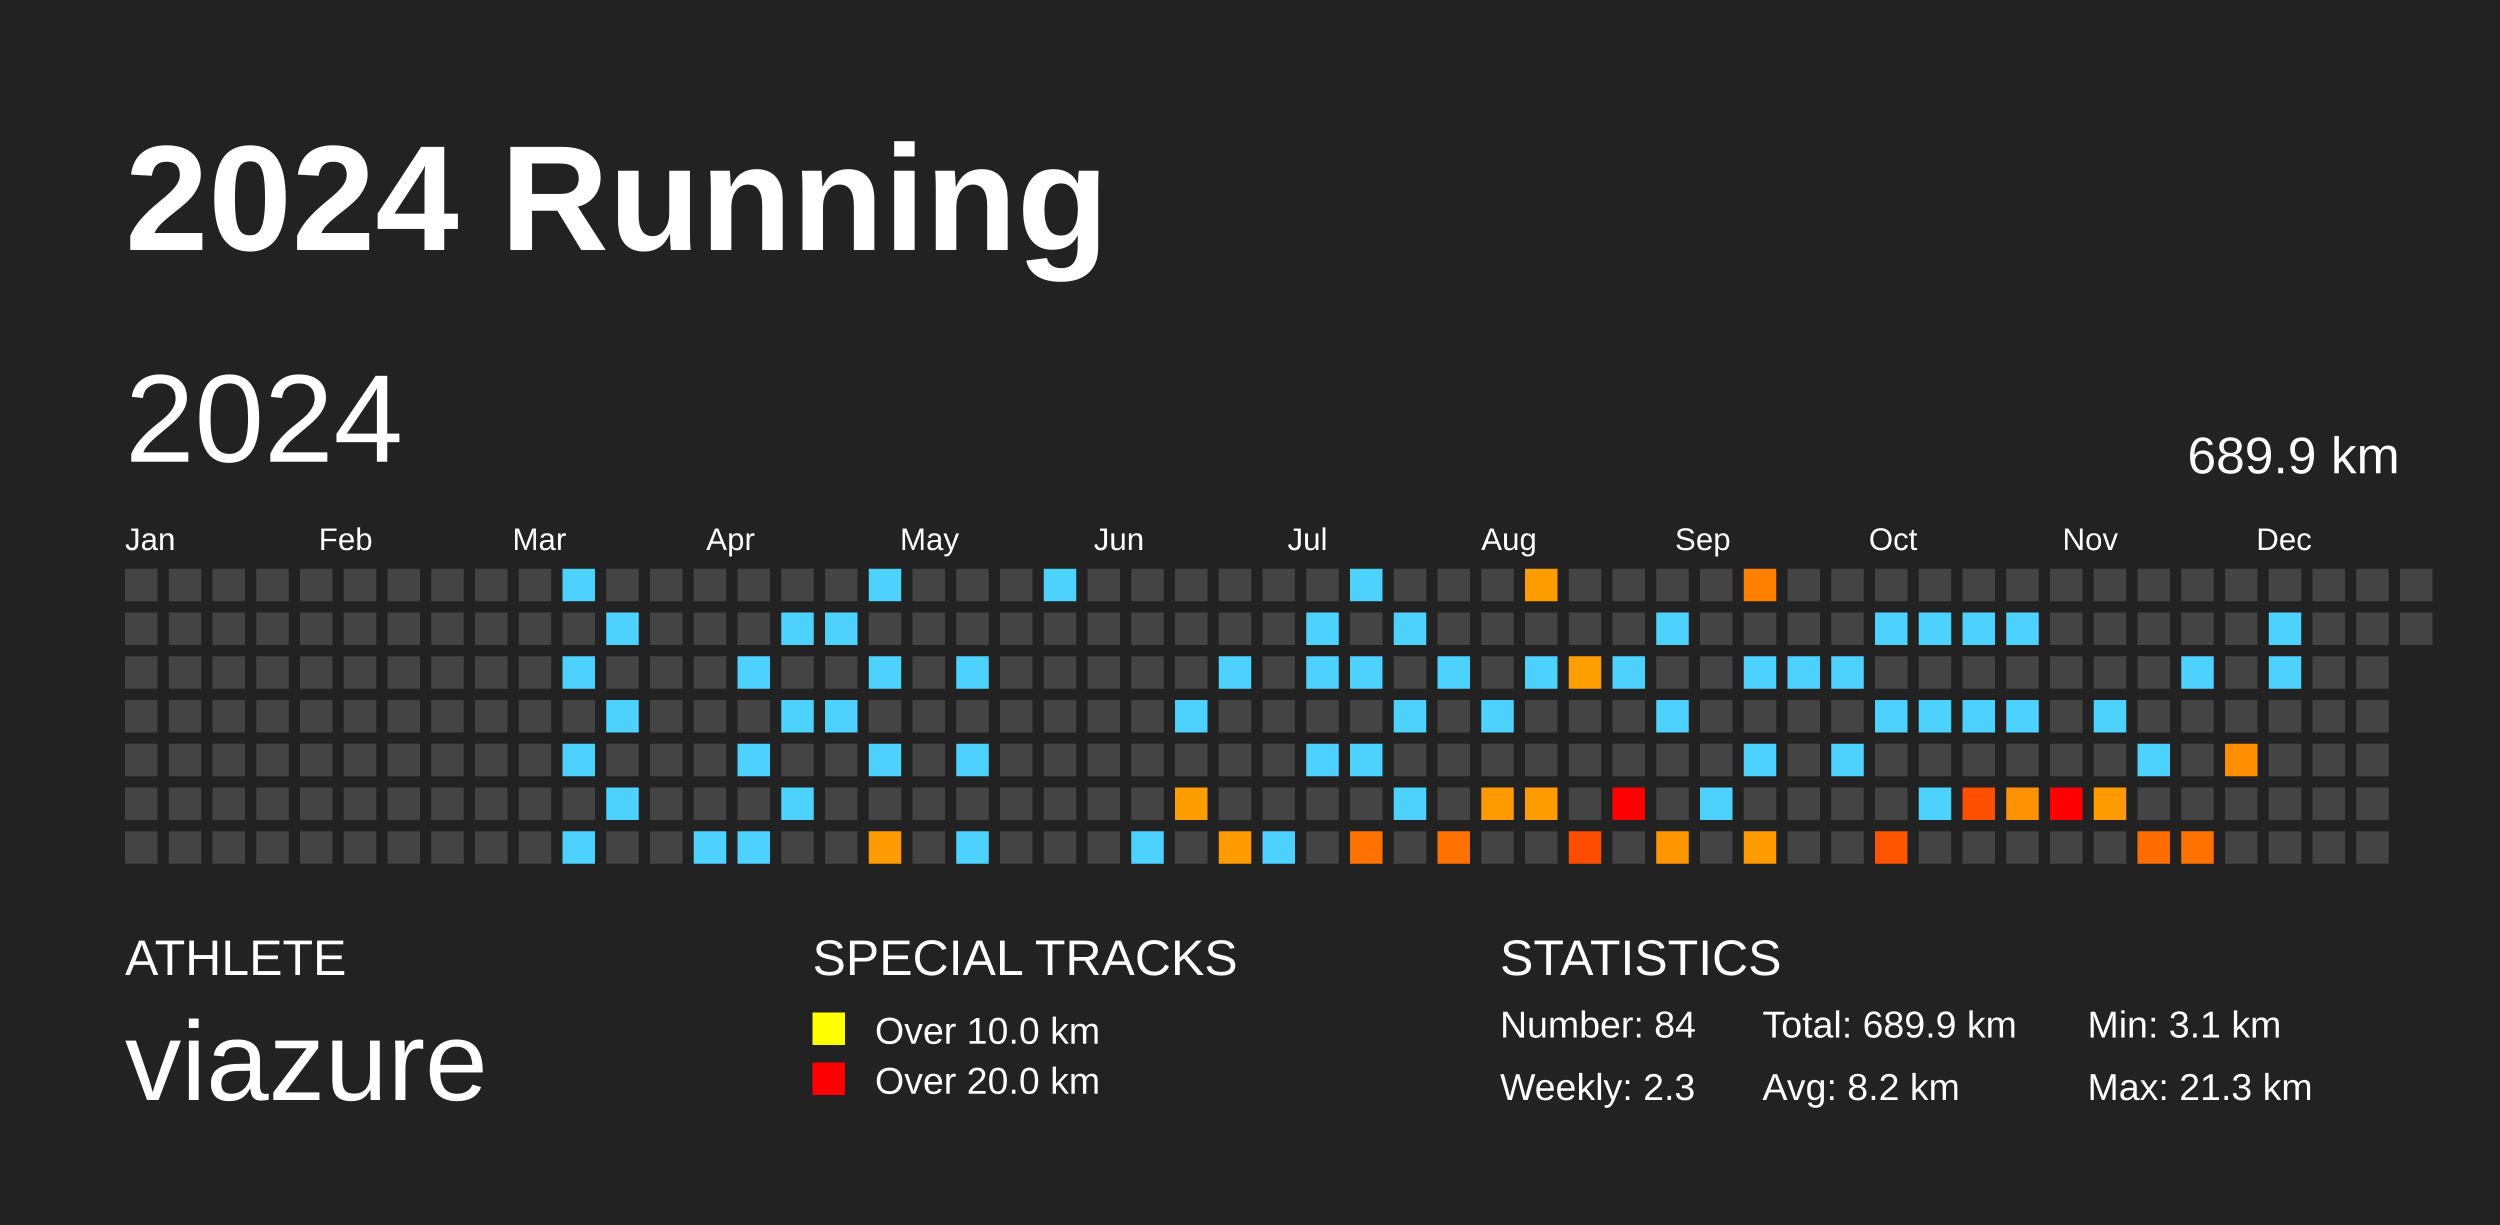
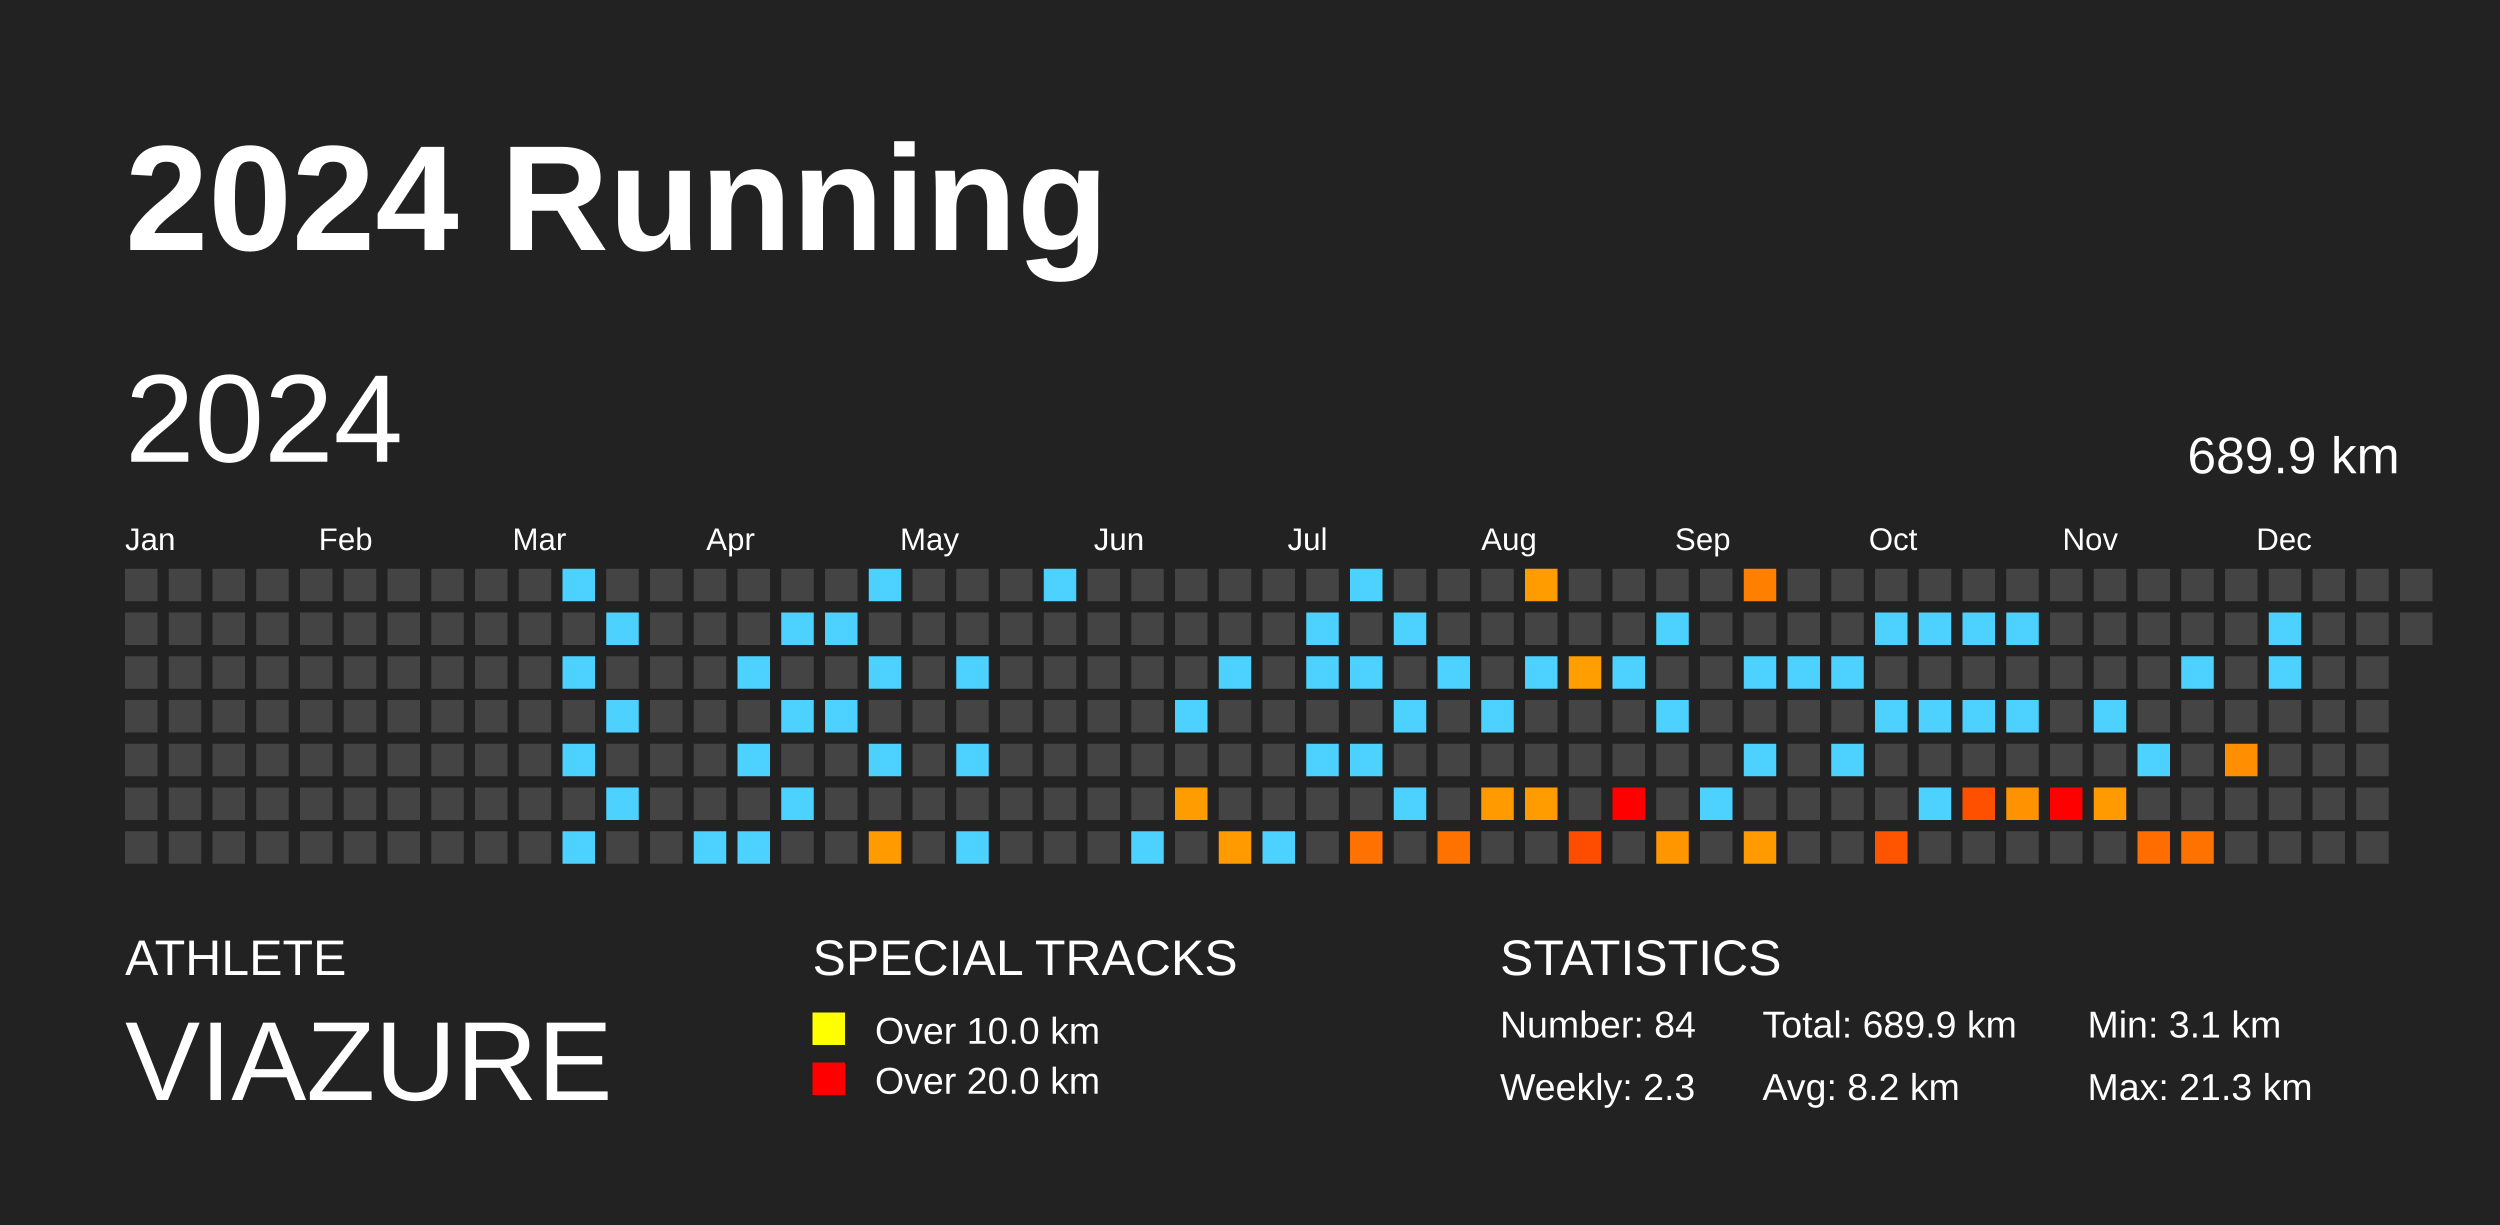
<svg xmlns="http://www.w3.org/2000/svg" baseProfile="full" height="98mm" version="1.1" viewBox="0,0,200,98" width="200mm">
  <defs />
  <rect fill="#222222" height="98" width="200" x="0" y="0" />
  <text fill="#FFFFFF" style="font-size:12px; font-family:Arial; font-weight:bold;" x="10" y="20">2024 Running</text>
  <text fill="#FFFFFF" style="font-size:4px; font-family:Arial" x="10" y="78">ATHLETE</text>
-   <text fill="#FFFFFF" style="font-size:9px; font-family:Arial" x="10" y="88">viazure</text>
+   <text fill="#FFFFFF" style="font-size:9px; font-family:Arial" x="10" y="88">VIAZURE</text>
  <text fill="#FFFFFF" style="font-size:4px; font-family:Arial" x="65" y="78">SPECIAL TRACKS</text>
  <rect fill="yellow" height="2.6" width="2.6" x="65" y="81" />
  <text fill="#FFFFFF" style="font-size:3px; font-family:Arial" x="70" y="83.5">Over 10.0 km</text>
  <rect fill="red" height="2.6" width="2.6" x="65" y="85" />
  <text fill="#FFFFFF" style="font-size:3px; font-family:Arial" x="70" y="87.5">Over 20.0 km</text>
  <text fill="#FFFFFF" style="font-size:4px; font-family:Arial" x="120" y="78">STATISTICS</text>
  <text fill="#FFFFFF" style="font-size:3px; font-family:Arial" x="120" y="83">Number: 84</text>
  <text fill="#FFFFFF" style="font-size:3px; font-family:Arial" x="120" y="88">Weekly: 2.3</text>
  <text fill="#FFFFFF" style="font-size:3px; font-family:Arial" x="141" y="83">Total: 689.9 km</text>
  <text fill="#FFFFFF" style="font-size:3px; font-family:Arial" x="141" y="88">Avg: 8.2 km</text>
  <text fill="#FFFFFF" style="font-size:3px; font-family:Arial" x="167" y="83">Min: 3.1 km</text>
  <text fill="#FFFFFF" style="font-size:3px; font-family:Arial" x="167" y="88">Max: 21.3 km</text>
  <text dominant-baseline="hanging" fill="#FFFFFF" style="font-size:10.0px; font-family:Arial;" x="10" y="30">2024</text>
  <text dominant-baseline="hanging" fill="#FFFFFF" style="font-size:4.125px; font-family:Arial;" x="175" y="35">689.9 km</text>
  <text fill="#FFFFFF" style="font-size:2.5px; font-family:Arial" x="10.0" y="44">Jan</text>
  <text fill="#FFFFFF" style="font-size:2.5px; font-family:Arial" x="25.5" y="44">Feb</text>
  <text fill="#FFFFFF" style="font-size:2.5px; font-family:Arial" x="41.0" y="44">Mar</text>
  <text fill="#FFFFFF" style="font-size:2.5px; font-family:Arial" x="56.5" y="44">Apr</text>
  <text fill="#FFFFFF" style="font-size:2.5px; font-family:Arial" x="72.0" y="44">May</text>
  <text fill="#FFFFFF" style="font-size:2.5px; font-family:Arial" x="87.5" y="44">Jun</text>
  <text fill="#FFFFFF" style="font-size:2.5px; font-family:Arial" x="103.0" y="44">Jul</text>
  <text fill="#FFFFFF" style="font-size:2.5px; font-family:Arial" x="118.5" y="44">Aug</text>
  <text fill="#FFFFFF" style="font-size:2.5px; font-family:Arial" x="134.0" y="44">Sep</text>
  <text fill="#FFFFFF" style="font-size:2.5px; font-family:Arial" x="149.5" y="44">Oct</text>
  <text fill="#FFFFFF" style="font-size:2.5px; font-family:Arial" x="165.0" y="44">Nov</text>
  <text fill="#FFFFFF" style="font-size:2.5px; font-family:Arial" x="180.5" y="44">Dec</text>
  <rect fill="#444444" height="2.6" width="2.6" x="10.0" y="45.5" />
  <rect fill="#444444" height="2.6" width="2.6" x="10.0" y="49.0" />
  <rect fill="#444444" height="2.6" width="2.6" x="10.0" y="52.5" />
  <rect fill="#444444" height="2.6" width="2.6" x="10.0" y="56.0" />
  <rect fill="#444444" height="2.6" width="2.6" x="10.0" y="59.5" />
  <rect fill="#444444" height="2.6" width="2.6" x="10.0" y="63.0" />
  <rect fill="#444444" height="2.6" width="2.6" x="10.0" y="66.5" />
  <rect fill="#444444" height="2.6" width="2.6" x="13.5" y="45.5" />
  <rect fill="#444444" height="2.6" width="2.6" x="13.5" y="49.0" />
  <rect fill="#444444" height="2.6" width="2.6" x="13.5" y="52.5" />
  <rect fill="#444444" height="2.6" width="2.6" x="13.5" y="56.0" />
  <rect fill="#444444" height="2.6" width="2.6" x="13.5" y="59.5" />
  <rect fill="#444444" height="2.6" width="2.6" x="13.5" y="63.0" />
  <rect fill="#444444" height="2.6" width="2.6" x="13.5" y="66.5" />
  <rect fill="#444444" height="2.6" width="2.6" x="17.0" y="45.5" />
  <rect fill="#444444" height="2.6" width="2.6" x="17.0" y="49.0" />
  <rect fill="#444444" height="2.6" width="2.6" x="17.0" y="52.5" />
  <rect fill="#444444" height="2.6" width="2.6" x="17.0" y="56.0" />
  <rect fill="#444444" height="2.6" width="2.6" x="17.0" y="59.5" />
  <rect fill="#444444" height="2.6" width="2.6" x="17.0" y="63.0" />
  <rect fill="#444444" height="2.6" width="2.6" x="17.0" y="66.5" />
  <rect fill="#444444" height="2.6" width="2.6" x="20.5" y="45.5" />
  <rect fill="#444444" height="2.6" width="2.6" x="20.5" y="49.0" />
  <rect fill="#444444" height="2.6" width="2.6" x="20.5" y="52.5" />
  <rect fill="#444444" height="2.6" width="2.6" x="20.5" y="56.0" />
  <rect fill="#444444" height="2.6" width="2.6" x="20.5" y="59.5" />
  <rect fill="#444444" height="2.6" width="2.6" x="20.5" y="63.0" />
  <rect fill="#444444" height="2.6" width="2.6" x="20.5" y="66.5" />
  <rect fill="#444444" height="2.6" width="2.6" x="24.0" y="45.5" />
  <rect fill="#444444" height="2.6" width="2.6" x="24.0" y="49.0" />
  <rect fill="#444444" height="2.6" width="2.6" x="24.0" y="52.5" />
  <rect fill="#444444" height="2.6" width="2.6" x="24.0" y="56.0" />
  <rect fill="#444444" height="2.6" width="2.6" x="24.0" y="59.5" />
  <rect fill="#444444" height="2.6" width="2.6" x="24.0" y="63.0" />
  <rect fill="#444444" height="2.6" width="2.6" x="24.0" y="66.5" />
  <rect fill="#444444" height="2.6" width="2.6" x="27.5" y="45.5" />
  <rect fill="#444444" height="2.6" width="2.6" x="27.5" y="49.0" />
  <rect fill="#444444" height="2.6" width="2.6" x="27.5" y="52.5" />
  <rect fill="#444444" height="2.6" width="2.6" x="27.5" y="56.0" />
  <rect fill="#444444" height="2.6" width="2.6" x="27.5" y="59.5" />
  <rect fill="#444444" height="2.6" width="2.6" x="27.5" y="63.0" />
  <rect fill="#444444" height="2.6" width="2.6" x="27.5" y="66.5" />
  <rect fill="#444444" height="2.6" width="2.6" x="31.0" y="45.5" />
  <rect fill="#444444" height="2.6" width="2.6" x="31.0" y="49.0" />
  <rect fill="#444444" height="2.6" width="2.6" x="31.0" y="52.5" />
  <rect fill="#444444" height="2.6" width="2.6" x="31.0" y="56.0" />
  <rect fill="#444444" height="2.6" width="2.6" x="31.0" y="59.5" />
  <rect fill="#444444" height="2.6" width="2.6" x="31.0" y="63.0" />
  <rect fill="#444444" height="2.6" width="2.6" x="31.0" y="66.5" />
  <rect fill="#444444" height="2.6" width="2.6" x="34.5" y="45.5" />
  <rect fill="#444444" height="2.6" width="2.6" x="34.5" y="49.0" />
  <rect fill="#444444" height="2.6" width="2.6" x="34.5" y="52.5" />
  <rect fill="#444444" height="2.6" width="2.6" x="34.5" y="56.0" />
  <rect fill="#444444" height="2.6" width="2.6" x="34.5" y="59.5" />
  <rect fill="#444444" height="2.6" width="2.6" x="34.5" y="63.0" />
  <rect fill="#444444" height="2.6" width="2.6" x="34.5" y="66.5" />
  <rect fill="#444444" height="2.6" width="2.6" x="38.0" y="45.5" />
  <rect fill="#444444" height="2.6" width="2.6" x="38.0" y="49.0" />
  <rect fill="#444444" height="2.6" width="2.6" x="38.0" y="52.5" />
  <rect fill="#444444" height="2.6" width="2.6" x="38.0" y="56.0" />
  <rect fill="#444444" height="2.6" width="2.6" x="38.0" y="59.5" />
  <rect fill="#444444" height="2.6" width="2.6" x="38.0" y="63.0" />
  <rect fill="#444444" height="2.6" width="2.6" x="38.0" y="66.5" />
  <rect fill="#444444" height="2.6" width="2.6" x="41.5" y="45.5" />
  <rect fill="#444444" height="2.6" width="2.6" x="41.5" y="49.0" />
  <rect fill="#444444" height="2.6" width="2.6" x="41.5" y="52.5" />
  <rect fill="#444444" height="2.6" width="2.6" x="41.5" y="56.0" />
  <rect fill="#444444" height="2.6" width="2.6" x="41.5" y="59.5" />
  <rect fill="#444444" height="2.6" width="2.6" x="41.5" y="63.0" />
  <rect fill="#444444" height="2.6" width="2.6" x="41.5" y="66.5" />
  <rect fill="#4dd2ff" height="2.6" width="2.6" x="45.0" y="45.5" />
  <rect fill="#444444" height="2.6" width="2.6" x="45.0" y="49.0" />
  <rect fill="#4dd2ff" height="2.6" width="2.6" x="45.0" y="52.5" />
  <rect fill="#444444" height="2.6" width="2.6" x="45.0" y="56.0" />
  <rect fill="#4dd2ff" height="2.6" width="2.6" x="45.0" y="59.5" />
  <rect fill="#444444" height="2.6" width="2.6" x="45.0" y="63.0" />
  <rect fill="#4dd2ff" height="2.6" width="2.6" x="45.0" y="66.5" />
  <rect fill="#444444" height="2.6" width="2.6" x="48.5" y="45.5" />
  <rect fill="#4dd2ff" height="2.6" width="2.6" x="48.5" y="49.0" />
  <rect fill="#444444" height="2.6" width="2.6" x="48.5" y="52.5" />
  <rect fill="#4dd2ff" height="2.6" width="2.6" x="48.5" y="56.0" />
  <rect fill="#444444" height="2.6" width="2.6" x="48.5" y="59.5" />
  <rect fill="#4dd2ff" height="2.6" width="2.6" x="48.5" y="63.0" />
  <rect fill="#444444" height="2.6" width="2.6" x="48.5" y="66.5" />
  <rect fill="#444444" height="2.6" width="2.6" x="52.0" y="45.5" />
  <rect fill="#444444" height="2.6" width="2.6" x="52.0" y="49.0" />
  <rect fill="#444444" height="2.6" width="2.6" x="52.0" y="52.5" />
  <rect fill="#444444" height="2.6" width="2.6" x="52.0" y="56.0" />
  <rect fill="#444444" height="2.6" width="2.6" x="52.0" y="59.5" />
  <rect fill="#444444" height="2.6" width="2.6" x="52.0" y="63.0" />
  <rect fill="#444444" height="2.6" width="2.6" x="52.0" y="66.5" />
  <rect fill="#444444" height="2.6" width="2.6" x="55.5" y="45.5" />
  <rect fill="#444444" height="2.6" width="2.6" x="55.5" y="49.0" />
  <rect fill="#444444" height="2.6" width="2.6" x="55.5" y="52.5" />
  <rect fill="#444444" height="2.6" width="2.6" x="55.5" y="56.0" />
  <rect fill="#444444" height="2.6" width="2.6" x="55.5" y="59.5" />
  <rect fill="#444444" height="2.6" width="2.6" x="55.5" y="63.0" />
  <rect fill="#4dd2ff" height="2.6" width="2.6" x="55.5" y="66.5" />
  <rect fill="#444444" height="2.6" width="2.6" x="59.0" y="45.5" />
  <rect fill="#444444" height="2.6" width="2.6" x="59.0" y="49.0" />
  <rect fill="#4dd2ff" height="2.6" width="2.6" x="59.0" y="52.5" />
  <rect fill="#444444" height="2.6" width="2.6" x="59.0" y="56.0" />
  <rect fill="#4dd2ff" height="2.6" width="2.6" x="59.0" y="59.5" />
  <rect fill="#444444" height="2.6" width="2.6" x="59.0" y="63.0" />
  <rect fill="#4dd2ff" height="2.6" width="2.6" x="59.0" y="66.5" />
  <rect fill="#444444" height="2.6" width="2.6" x="62.5" y="45.5" />
  <rect fill="#4dd2ff" height="2.6" width="2.6" x="62.5" y="49.0" />
  <rect fill="#444444" height="2.6" width="2.6" x="62.5" y="52.5" />
  <rect fill="#4dd2ff" height="2.6" width="2.6" x="62.5" y="56.0" />
  <rect fill="#444444" height="2.6" width="2.6" x="62.5" y="59.5" />
  <rect fill="#4dd2ff" height="2.6" width="2.6" x="62.5" y="63.0" />
  <rect fill="#444444" height="2.6" width="2.6" x="62.5" y="66.5" />
  <rect fill="#444444" height="2.6" width="2.6" x="66.0" y="45.5" />
  <rect fill="#4dd2ff" height="2.6" width="2.6" x="66.0" y="49.0" />
  <rect fill="#444444" height="2.6" width="2.6" x="66.0" y="52.5" />
  <rect fill="#4dd2ff" height="2.6" width="2.6" x="66.0" y="56.0" />
  <rect fill="#444444" height="2.6" width="2.6" x="66.0" y="59.5" />
  <rect fill="#444444" height="2.6" width="2.6" x="66.0" y="63.0" />
  <rect fill="#444444" height="2.6" width="2.6" x="66.0" y="66.5" />
  <rect fill="#4dd2ff" height="2.6" width="2.6" x="69.5" y="45.5" />
  <rect fill="#444444" height="2.6" width="2.6" x="69.5" y="49.0" />
  <rect fill="#4dd2ff" height="2.6" width="2.6" x="69.5" y="52.5" />
  <rect fill="#444444" height="2.6" width="2.6" x="69.5" y="56.0" />
  <rect fill="#4dd2ff" height="2.6" width="2.6" x="69.5" y="59.5" />
  <rect fill="#444444" height="2.6" width="2.6" x="69.5" y="63.0" />
  <rect fill="#ff9b00" height="2.6" width="2.6" x="69.5" y="66.5" />
  <rect fill="#444444" height="2.6" width="2.6" x="73.0" y="45.5" />
  <rect fill="#444444" height="2.6" width="2.6" x="73.0" y="49.0" />
  <rect fill="#444444" height="2.6" width="2.6" x="73.0" y="52.5" />
  <rect fill="#444444" height="2.6" width="2.6" x="73.0" y="56.0" />
  <rect fill="#444444" height="2.6" width="2.6" x="73.0" y="59.5" />
  <rect fill="#444444" height="2.6" width="2.6" x="73.0" y="63.0" />
  <rect fill="#444444" height="2.6" width="2.6" x="73.0" y="66.5" />
  <rect fill="#444444" height="2.6" width="2.6" x="76.5" y="45.5" />
  <rect fill="#444444" height="2.6" width="2.6" x="76.5" y="49.0" />
  <rect fill="#4dd2ff" height="2.6" width="2.6" x="76.5" y="52.5" />
  <rect fill="#444444" height="2.6" width="2.6" x="76.5" y="56.0" />
  <rect fill="#4dd2ff" height="2.6" width="2.6" x="76.5" y="59.5" />
  <rect fill="#444444" height="2.6" width="2.6" x="76.5" y="63.0" />
  <rect fill="#4dd2ff" height="2.6" width="2.6" x="76.5" y="66.5" />
  <rect fill="#444444" height="2.6" width="2.6" x="80.0" y="45.5" />
  <rect fill="#444444" height="2.6" width="2.6" x="80.0" y="49.0" />
  <rect fill="#444444" height="2.6" width="2.6" x="80.0" y="52.5" />
  <rect fill="#444444" height="2.6" width="2.6" x="80.0" y="56.0" />
  <rect fill="#444444" height="2.6" width="2.6" x="80.0" y="59.5" />
  <rect fill="#444444" height="2.6" width="2.6" x="80.0" y="63.0" />
  <rect fill="#444444" height="2.6" width="2.6" x="80.0" y="66.5" />
  <rect fill="#4dd2ff" height="2.6" width="2.6" x="83.5" y="45.5" />
  <rect fill="#444444" height="2.6" width="2.6" x="83.5" y="49.0" />
  <rect fill="#444444" height="2.6" width="2.6" x="83.5" y="52.5" />
  <rect fill="#444444" height="2.6" width="2.6" x="83.5" y="56.0" />
  <rect fill="#444444" height="2.6" width="2.6" x="83.5" y="59.5" />
  <rect fill="#444444" height="2.6" width="2.6" x="83.5" y="63.0" />
  <rect fill="#444444" height="2.6" width="2.6" x="83.5" y="66.5" />
  <rect fill="#444444" height="2.6" width="2.6" x="87.0" y="45.5" />
  <rect fill="#444444" height="2.6" width="2.6" x="87.0" y="49.0" />
  <rect fill="#444444" height="2.6" width="2.6" x="87.0" y="52.5" />
  <rect fill="#444444" height="2.6" width="2.6" x="87.0" y="56.0" />
  <rect fill="#444444" height="2.6" width="2.6" x="87.0" y="59.5" />
  <rect fill="#444444" height="2.6" width="2.6" x="87.0" y="63.0" />
  <rect fill="#444444" height="2.6" width="2.6" x="87.0" y="66.5" />
  <rect fill="#444444" height="2.6" width="2.6" x="90.5" y="45.5" />
  <rect fill="#444444" height="2.6" width="2.6" x="90.5" y="49.0" />
  <rect fill="#444444" height="2.6" width="2.6" x="90.5" y="52.5" />
  <rect fill="#444444" height="2.6" width="2.6" x="90.5" y="56.0" />
  <rect fill="#444444" height="2.6" width="2.6" x="90.5" y="59.5" />
  <rect fill="#444444" height="2.6" width="2.6" x="90.5" y="63.0" />
  <rect fill="#4dd2ff" height="2.6" width="2.6" x="90.5" y="66.5" />
  <rect fill="#444444" height="2.6" width="2.6" x="94.0" y="45.5" />
  <rect fill="#444444" height="2.6" width="2.6" x="94.0" y="49.0" />
  <rect fill="#444444" height="2.6" width="2.6" x="94.0" y="52.5" />
  <rect fill="#4dd2ff" height="2.6" width="2.6" x="94.0" y="56.0" />
  <rect fill="#444444" height="2.6" width="2.6" x="94.0" y="59.5" />
  <rect fill="#ff9d00" height="2.6" width="2.6" x="94.0" y="63.0" />
  <rect fill="#444444" height="2.6" width="2.6" x="94.0" y="66.5" />
  <rect fill="#444444" height="2.6" width="2.6" x="97.5" y="45.5" />
  <rect fill="#444444" height="2.6" width="2.6" x="97.5" y="49.0" />
  <rect fill="#4dd2ff" height="2.6" width="2.6" x="97.5" y="52.5" />
  <rect fill="#444444" height="2.6" width="2.6" x="97.5" y="56.0" />
  <rect fill="#444444" height="2.6" width="2.6" x="97.5" y="59.5" />
  <rect fill="#444444" height="2.6" width="2.6" x="97.5" y="63.0" />
  <rect fill="#ff9a00" height="2.6" width="2.6" x="97.5" y="66.5" />
  <rect fill="#444444" height="2.6" width="2.6" x="101.0" y="45.5" />
  <rect fill="#444444" height="2.6" width="2.6" x="101.0" y="49.0" />
  <rect fill="#444444" height="2.6" width="2.6" x="101.0" y="52.5" />
  <rect fill="#444444" height="2.6" width="2.6" x="101.0" y="56.0" />
  <rect fill="#444444" height="2.6" width="2.6" x="101.0" y="59.5" />
  <rect fill="#444444" height="2.6" width="2.6" x="101.0" y="63.0" />
  <rect fill="#4dd2ff" height="2.6" width="2.6" x="101.0" y="66.5" />
  <rect fill="#444444" height="2.6" width="2.6" x="104.5" y="45.5" />
  <rect fill="#4dd2ff" height="2.6" width="2.6" x="104.5" y="49.0" />
  <rect fill="#4dd2ff" height="2.6" width="2.6" x="104.5" y="52.5" />
  <rect fill="#444444" height="2.6" width="2.6" x="104.5" y="56.0" />
  <rect fill="#4dd2ff" height="2.6" width="2.6" x="104.5" y="59.5" />
  <rect fill="#444444" height="2.6" width="2.6" x="104.5" y="63.0" />
  <rect fill="#444444" height="2.6" width="2.6" x="104.5" y="66.5" />
  <rect fill="#4dd2ff" height="2.6" width="2.6" x="108.0" y="45.5" />
  <rect fill="#444444" height="2.6" width="2.6" x="108.0" y="49.0" />
  <rect fill="#4dd2ff" height="2.6" width="2.6" x="108.0" y="52.5" />
  <rect fill="#444444" height="2.6" width="2.6" x="108.0" y="56.0" />
  <rect fill="#4dd2ff" height="2.6" width="2.6" x="108.0" y="59.5" />
  <rect fill="#444444" height="2.6" width="2.6" x="108.0" y="63.0" />
  <rect fill="#ff7100" height="2.6" width="2.6" x="108.0" y="66.5" />
  <rect fill="#444444" height="2.6" width="2.6" x="111.5" y="45.5" />
  <rect fill="#4dd2ff" height="2.6" width="2.6" x="111.5" y="49.0" />
  <rect fill="#444444" height="2.6" width="2.6" x="111.5" y="52.5" />
  <rect fill="#4dd2ff" height="2.6" width="2.6" x="111.5" y="56.0" />
  <rect fill="#444444" height="2.6" width="2.6" x="111.5" y="59.5" />
  <rect fill="#4dd2ff" height="2.6" width="2.6" x="111.5" y="63.0" />
  <rect fill="#444444" height="2.6" width="2.6" x="111.5" y="66.5" />
  <rect fill="#444444" height="2.6" width="2.6" x="115.0" y="45.5" />
  <rect fill="#444444" height="2.6" width="2.6" x="115.0" y="49.0" />
  <rect fill="#4dd2ff" height="2.6" width="2.6" x="115.0" y="52.5" />
  <rect fill="#444444" height="2.6" width="2.6" x="115.0" y="56.0" />
  <rect fill="#444444" height="2.6" width="2.6" x="115.0" y="59.5" />
  <rect fill="#444444" height="2.6" width="2.6" x="115.0" y="63.0" />
  <rect fill="#ff7200" height="2.6" width="2.6" x="115.0" y="66.5" />
  <rect fill="#444444" height="2.6" width="2.6" x="118.5" y="45.5" />
  <rect fill="#444444" height="2.6" width="2.6" x="118.5" y="49.0" />
  <rect fill="#444444" height="2.6" width="2.6" x="118.5" y="52.5" />
  <rect fill="#4dd2ff" height="2.6" width="2.6" x="118.5" y="56.0" />
  <rect fill="#444444" height="2.6" width="2.6" x="118.5" y="59.5" />
  <rect fill="#ff9b00" height="2.6" width="2.6" x="118.5" y="63.0" />
  <rect fill="#444444" height="2.6" width="2.6" x="118.5" y="66.5" />
  <rect fill="#ff9d00" height="2.6" width="2.6" x="122.0" y="45.5" />
  <rect fill="#444444" height="2.6" width="2.6" x="122.0" y="49.0" />
  <rect fill="#4dd2ff" height="2.6" width="2.6" x="122.0" y="52.5" />
  <rect fill="#444444" height="2.6" width="2.6" x="122.0" y="56.0" />
  <rect fill="#444444" height="2.6" width="2.6" x="122.0" y="59.5" />
  <rect fill="#ff9c00" height="2.6" width="2.6" x="122.0" y="63.0" />
  <rect fill="#444444" height="2.6" width="2.6" x="122.0" y="66.5" />
  <rect fill="#444444" height="2.6" width="2.6" x="125.5" y="45.5" />
  <rect fill="#444444" height="2.6" width="2.6" x="125.5" y="49.0" />
  <rect fill="#ff9e00" height="2.6" width="2.6" x="125.5" y="52.5" />
  <rect fill="#444444" height="2.6" width="2.6" x="125.5" y="56.0" />
  <rect fill="#444444" height="2.6" width="2.6" x="125.5" y="59.5" />
  <rect fill="#444444" height="2.6" width="2.6" x="125.5" y="63.0" />
  <rect fill="#ff4d00" height="2.6" width="2.6" x="125.5" y="66.5" />
  <rect fill="#444444" height="2.6" width="2.6" x="129.0" y="45.5" />
  <rect fill="#444444" height="2.6" width="2.6" x="129.0" y="49.0" />
  <rect fill="#4dd2ff" height="2.6" width="2.6" x="129.0" y="52.5" />
  <rect fill="#444444" height="2.6" width="2.6" x="129.0" y="56.0" />
  <rect fill="#444444" height="2.6" width="2.6" x="129.0" y="59.5" />
  <rect fill="red" height="2.6" width="2.6" x="129.0" y="63.0" />
  <rect fill="#444444" height="2.6" width="2.6" x="129.0" y="66.5" />
  <rect fill="#444444" height="2.6" width="2.6" x="132.5" y="45.5" />
  <rect fill="#4dd2ff" height="2.6" width="2.6" x="132.5" y="49.0" />
  <rect fill="#444444" height="2.6" width="2.6" x="132.5" y="52.5" />
  <rect fill="#4dd2ff" height="2.6" width="2.6" x="132.5" y="56.0" />
  <rect fill="#444444" height="2.6" width="2.6" x="132.5" y="59.5" />
  <rect fill="#444444" height="2.6" width="2.6" x="132.5" y="63.0" />
  <rect fill="#ff9600" height="2.6" width="2.6" x="132.5" y="66.5" />
  <rect fill="#444444" height="2.6" width="2.6" x="136.0" y="45.5" />
  <rect fill="#444444" height="2.6" width="2.6" x="136.0" y="49.0" />
  <rect fill="#444444" height="2.6" width="2.6" x="136.0" y="52.5" />
  <rect fill="#444444" height="2.6" width="2.6" x="136.0" y="56.0" />
  <rect fill="#444444" height="2.6" width="2.6" x="136.0" y="59.5" />
  <rect fill="#4dd2ff" height="2.6" width="2.6" x="136.0" y="63.0" />
  <rect fill="#444444" height="2.6" width="2.6" x="136.0" y="66.5" />
  <rect fill="#ff7f00" height="2.6" width="2.6" x="139.5" y="45.5" />
  <rect fill="#444444" height="2.6" width="2.6" x="139.5" y="49.0" />
  <rect fill="#4dd2ff" height="2.6" width="2.6" x="139.5" y="52.5" />
  <rect fill="#444444" height="2.6" width="2.6" x="139.5" y="56.0" />
  <rect fill="#4dd2ff" height="2.6" width="2.6" x="139.5" y="59.5" />
  <rect fill="#444444" height="2.6" width="2.6" x="139.5" y="63.0" />
  <rect fill="#ff9b00" height="2.6" width="2.6" x="139.5" y="66.5" />
  <rect fill="#444444" height="2.6" width="2.6" x="143.0" y="45.5" />
  <rect fill="#444444" height="2.6" width="2.6" x="143.0" y="49.0" />
  <rect fill="#4dd2ff" height="2.6" width="2.6" x="143.0" y="52.5" />
  <rect fill="#444444" height="2.6" width="2.6" x="143.0" y="56.0" />
  <rect fill="#444444" height="2.6" width="2.6" x="143.0" y="59.5" />
  <rect fill="#444444" height="2.6" width="2.6" x="143.0" y="63.0" />
  <rect fill="#444444" height="2.6" width="2.6" x="143.0" y="66.5" />
  <rect fill="#444444" height="2.6" width="2.6" x="146.5" y="45.5" />
  <rect fill="#444444" height="2.6" width="2.6" x="146.5" y="49.0" />
  <rect fill="#4dd2ff" height="2.6" width="2.6" x="146.5" y="52.5" />
  <rect fill="#444444" height="2.6" width="2.6" x="146.5" y="56.0" />
  <rect fill="#4dd2ff" height="2.6" width="2.6" x="146.5" y="59.5" />
  <rect fill="#444444" height="2.6" width="2.6" x="146.5" y="63.0" />
  <rect fill="#444444" height="2.6" width="2.6" x="146.5" y="66.5" />
  <rect fill="#444444" height="2.6" width="2.6" x="150.0" y="45.5" />
  <rect fill="#4dd2ff" height="2.6" width="2.6" x="150.0" y="49.0" />
  <rect fill="#444444" height="2.6" width="2.6" x="150.0" y="52.5" />
  <rect fill="#4dd2ff" height="2.6" width="2.6" x="150.0" y="56.0" />
  <rect fill="#444444" height="2.6" width="2.6" x="150.0" y="59.5" />
  <rect fill="#444444" height="2.6" width="2.6" x="150.0" y="63.0" />
  <rect fill="#ff5400" height="2.6" width="2.6" x="150.0" y="66.5" />
  <rect fill="#444444" height="2.6" width="2.6" x="153.5" y="45.5" />
  <rect fill="#4dd2ff" height="2.6" width="2.6" x="153.5" y="49.0" />
  <rect fill="#444444" height="2.6" width="2.6" x="153.5" y="52.5" />
  <rect fill="#4dd2ff" height="2.6" width="2.6" x="153.5" y="56.0" />
  <rect fill="#444444" height="2.6" width="2.6" x="153.5" y="59.5" />
  <rect fill="#4dd2ff" height="2.6" width="2.6" x="153.5" y="63.0" />
  <rect fill="#444444" height="2.6" width="2.6" x="153.5" y="66.5" />
  <rect fill="#444444" height="2.6" width="2.6" x="157.0" y="45.5" />
  <rect fill="#4dd2ff" height="2.6" width="2.6" x="157.0" y="49.0" />
  <rect fill="#444444" height="2.6" width="2.6" x="157.0" y="52.5" />
  <rect fill="#4dd2ff" height="2.6" width="2.6" x="157.0" y="56.0" />
  <rect fill="#444444" height="2.6" width="2.6" x="157.0" y="59.5" />
  <rect fill="#ff5000" height="2.6" width="2.6" x="157.0" y="63.0" />
  <rect fill="#444444" height="2.6" width="2.6" x="157.0" y="66.5" />
  <rect fill="#444444" height="2.6" width="2.6" x="160.5" y="45.5" />
  <rect fill="#4dd2ff" height="2.6" width="2.6" x="160.5" y="49.0" />
  <rect fill="#444444" height="2.6" width="2.6" x="160.5" y="52.5" />
  <rect fill="#4dd2ff" height="2.6" width="2.6" x="160.5" y="56.0" />
  <rect fill="#444444" height="2.6" width="2.6" x="160.5" y="59.5" />
  <rect fill="#ff9200" height="2.6" width="2.6" x="160.5" y="63.0" />
  <rect fill="#444444" height="2.6" width="2.6" x="160.5" y="66.5" />
  <rect fill="#444444" height="2.6" width="2.6" x="164.0" y="45.5" />
  <rect fill="#444444" height="2.6" width="2.6" x="164.0" y="49.0" />
  <rect fill="#444444" height="2.6" width="2.6" x="164.0" y="52.5" />
  <rect fill="#444444" height="2.6" width="2.6" x="164.0" y="56.0" />
  <rect fill="#444444" height="2.6" width="2.6" x="164.0" y="59.5" />
  <rect fill="red" height="2.6" width="2.6" x="164.0" y="63.0" />
  <rect fill="#444444" height="2.6" width="2.6" x="164.0" y="66.5" />
  <rect fill="#444444" height="2.6" width="2.6" x="167.5" y="45.5" />
  <rect fill="#444444" height="2.6" width="2.6" x="167.5" y="49.0" />
  <rect fill="#444444" height="2.6" width="2.6" x="167.5" y="52.5" />
  <rect fill="#4dd2ff" height="2.6" width="2.6" x="167.5" y="56.0" />
  <rect fill="#444444" height="2.6" width="2.6" x="167.5" y="59.5" />
  <rect fill="#ff9b00" height="2.6" width="2.6" x="167.5" y="63.0" />
  <rect fill="#444444" height="2.6" width="2.6" x="167.5" y="66.5" />
  <rect fill="#444444" height="2.6" width="2.6" x="171.0" y="45.5" />
  <rect fill="#444444" height="2.6" width="2.6" x="171.0" y="49.0" />
  <rect fill="#444444" height="2.6" width="2.6" x="171.0" y="52.5" />
  <rect fill="#444444" height="2.6" width="2.6" x="171.0" y="56.0" />
  <rect fill="#4dd2ff" height="2.6" width="2.6" x="171.0" y="59.5" />
  <rect fill="#444444" height="2.6" width="2.6" x="171.0" y="63.0" />
  <rect fill="#ff6d00" height="2.6" width="2.6" x="171.0" y="66.5" />
  <rect fill="#444444" height="2.6" width="2.6" x="174.5" y="45.5" />
  <rect fill="#444444" height="2.6" width="2.6" x="174.5" y="49.0" />
  <rect fill="#4dd2ff" height="2.6" width="2.6" x="174.5" y="52.5" />
  <rect fill="#444444" height="2.6" width="2.6" x="174.5" y="56.0" />
  <rect fill="#444444" height="2.6" width="2.6" x="174.5" y="59.5" />
  <rect fill="#444444" height="2.6" width="2.6" x="174.5" y="63.0" />
  <rect fill="#ff7200" height="2.6" width="2.6" x="174.5" y="66.5" />
  <rect fill="#444444" height="2.6" width="2.6" x="178.0" y="45.5" />
  <rect fill="#444444" height="2.6" width="2.6" x="178.0" y="49.0" />
  <rect fill="#444444" height="2.6" width="2.6" x="178.0" y="52.5" />
  <rect fill="#444444" height="2.6" width="2.6" x="178.0" y="56.0" />
  <rect fill="#ff8e00" height="2.6" width="2.6" x="178.0" y="59.5" />
  <rect fill="#444444" height="2.6" width="2.6" x="178.0" y="63.0" />
  <rect fill="#444444" height="2.6" width="2.6" x="178.0" y="66.5" />
  <rect fill="#444444" height="2.6" width="2.6" x="181.5" y="45.5" />
  <rect fill="#4dd2ff" height="2.6" width="2.6" x="181.5" y="49.0" />
  <rect fill="#4dd2ff" height="2.6" width="2.6" x="181.5" y="52.5" />
  <rect fill="#444444" height="2.6" width="2.6" x="181.5" y="56.0" />
  <rect fill="#444444" height="2.6" width="2.6" x="181.5" y="59.5" />
  <rect fill="#444444" height="2.6" width="2.6" x="181.5" y="63.0" />
  <rect fill="#444444" height="2.6" width="2.6" x="181.5" y="66.5" />
  <rect fill="#444444" height="2.6" width="2.6" x="185.0" y="45.5" />
  <rect fill="#444444" height="2.6" width="2.6" x="185.0" y="49.0" />
  <rect fill="#444444" height="2.6" width="2.6" x="185.0" y="52.5" />
  <rect fill="#444444" height="2.6" width="2.6" x="185.0" y="56.0" />
  <rect fill="#444444" height="2.6" width="2.6" x="185.0" y="59.5" />
  <rect fill="#444444" height="2.6" width="2.6" x="185.0" y="63.0" />
  <rect fill="#444444" height="2.6" width="2.6" x="185.0" y="66.5" />
  <rect fill="#444444" height="2.6" width="2.6" x="188.5" y="45.5" />
  <rect fill="#444444" height="2.6" width="2.6" x="188.5" y="49.0" />
  <rect fill="#444444" height="2.6" width="2.6" x="188.5" y="52.5" />
  <rect fill="#444444" height="2.6" width="2.6" x="188.5" y="56.0" />
  <rect fill="#444444" height="2.6" width="2.6" x="188.5" y="59.5" />
  <rect fill="#444444" height="2.6" width="2.6" x="188.5" y="63.0" />
  <rect fill="#444444" height="2.6" width="2.6" x="188.5" y="66.5" />
  <rect fill="#444444" height="2.6" width="2.6" x="192.0" y="45.5" />
  <rect fill="#444444" height="2.6" width="2.6" x="192.0" y="49.0" />
</svg>
